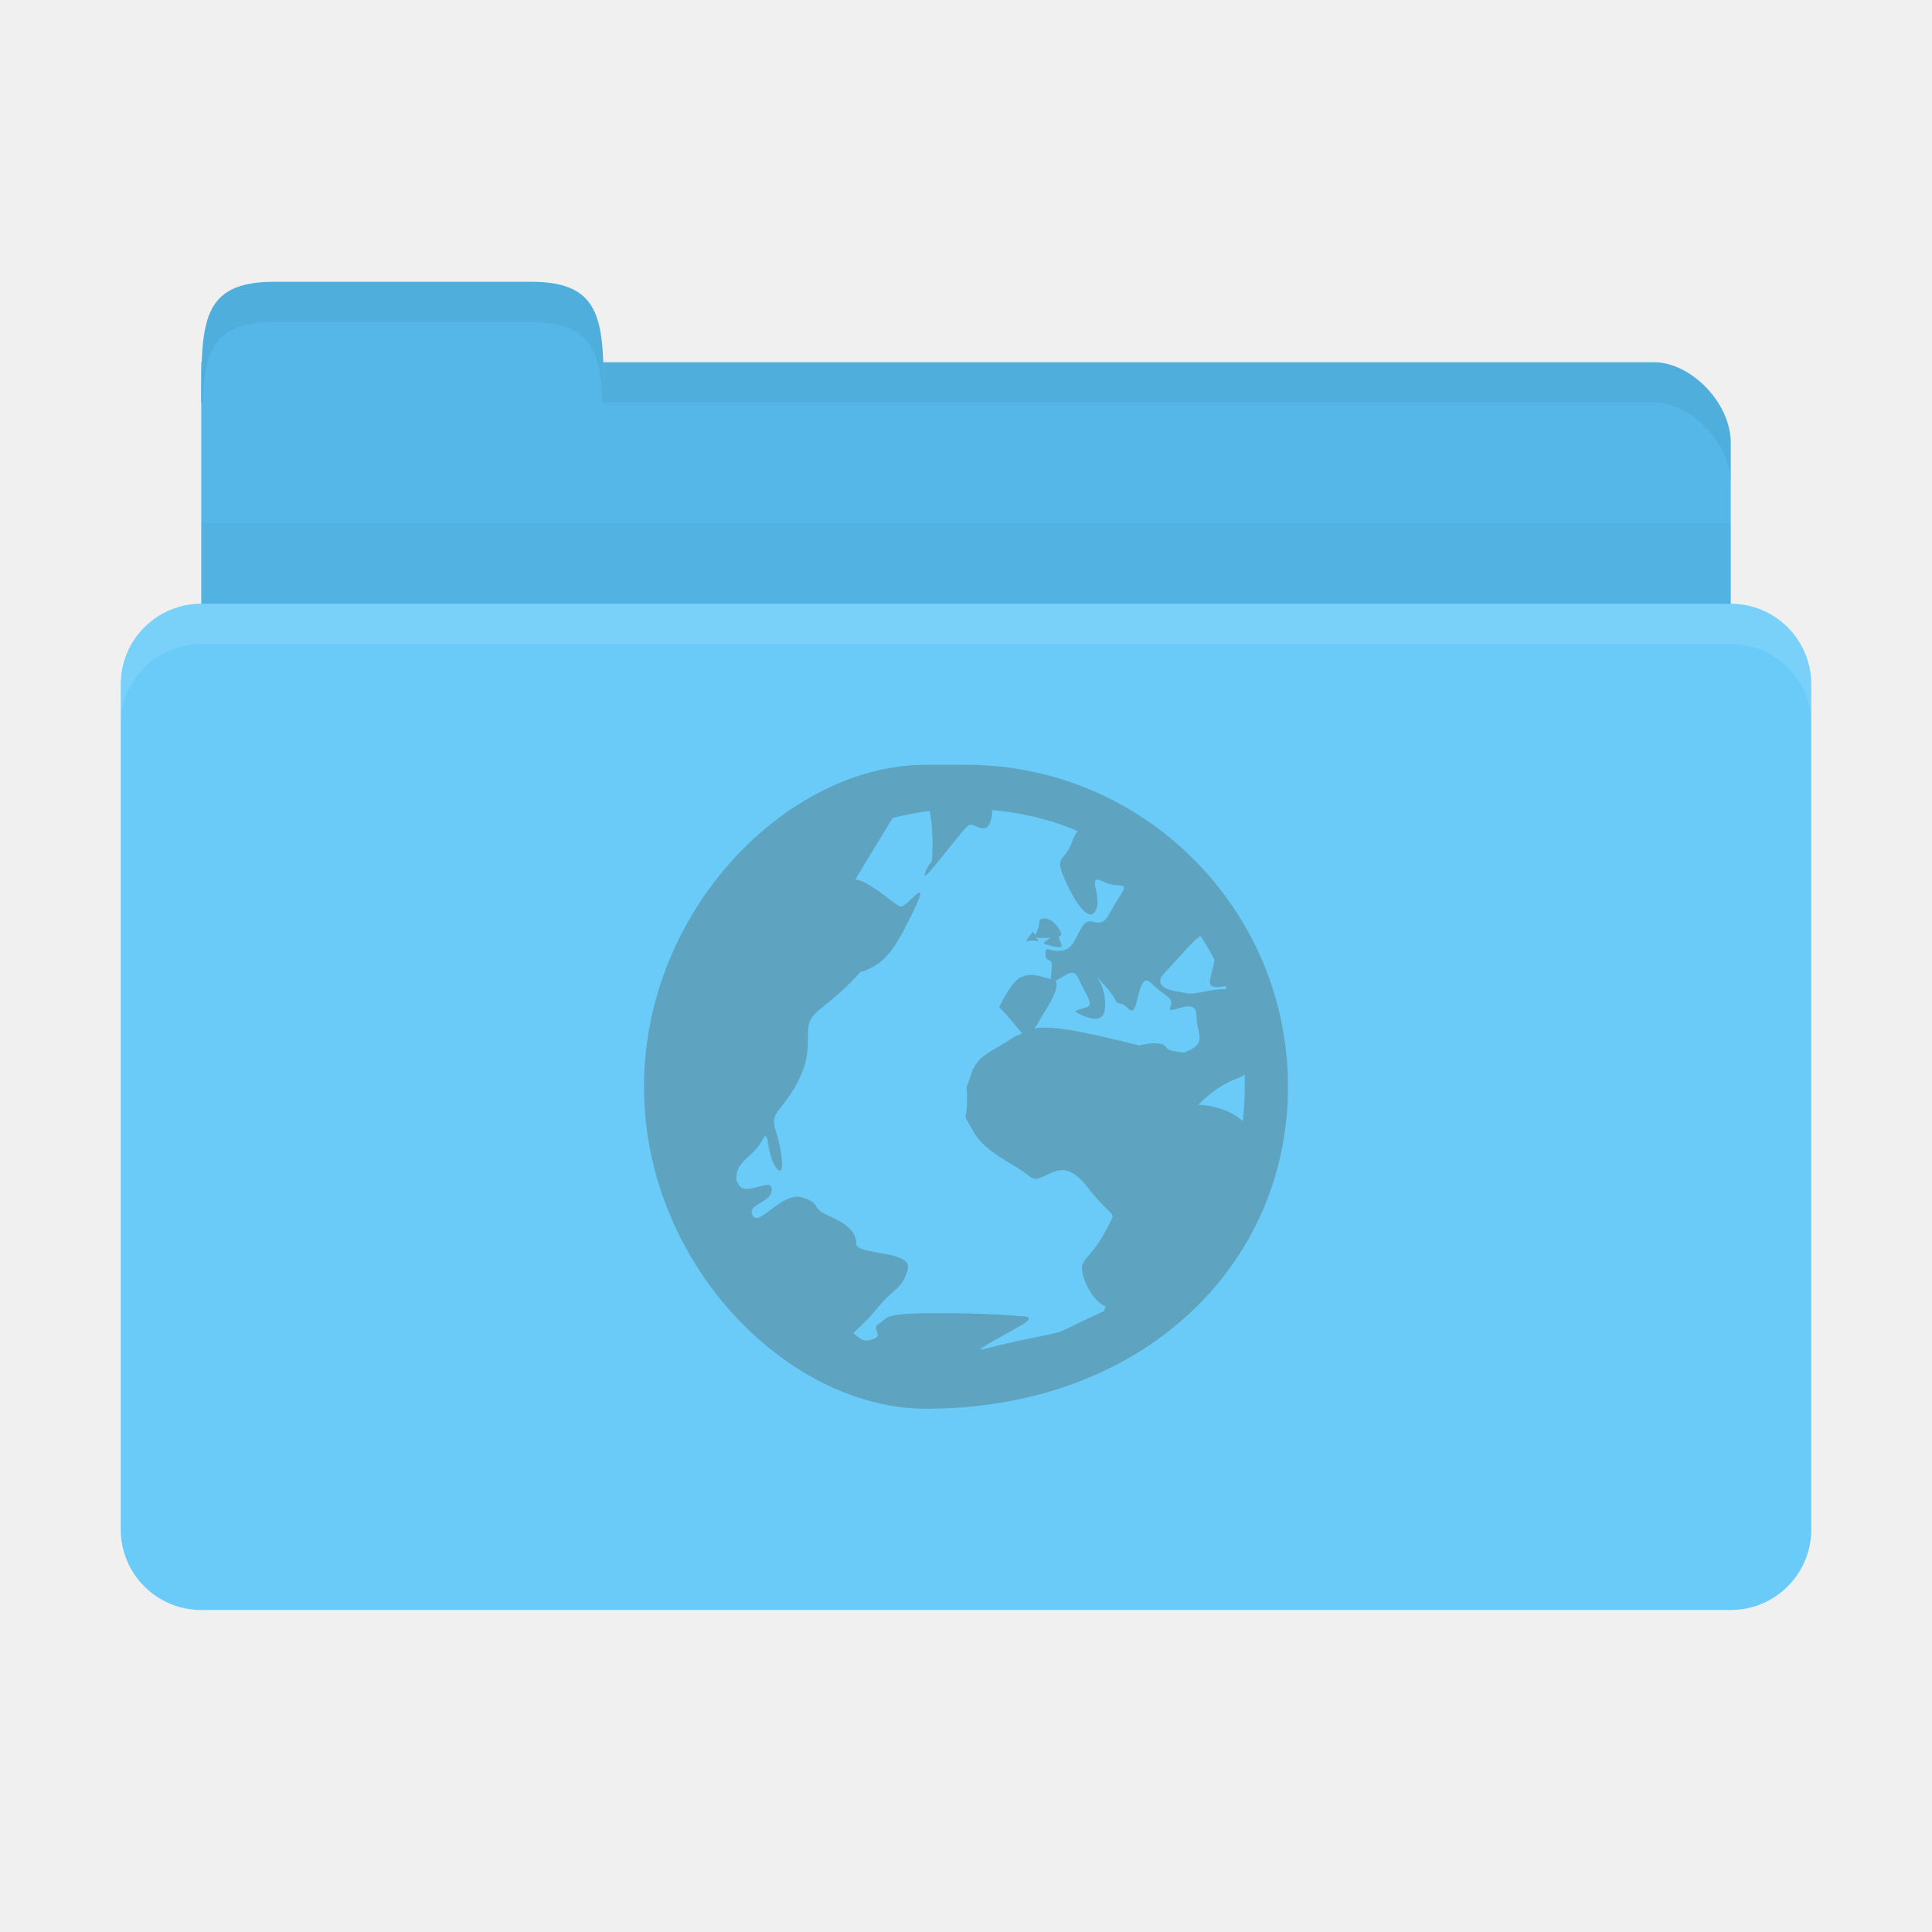
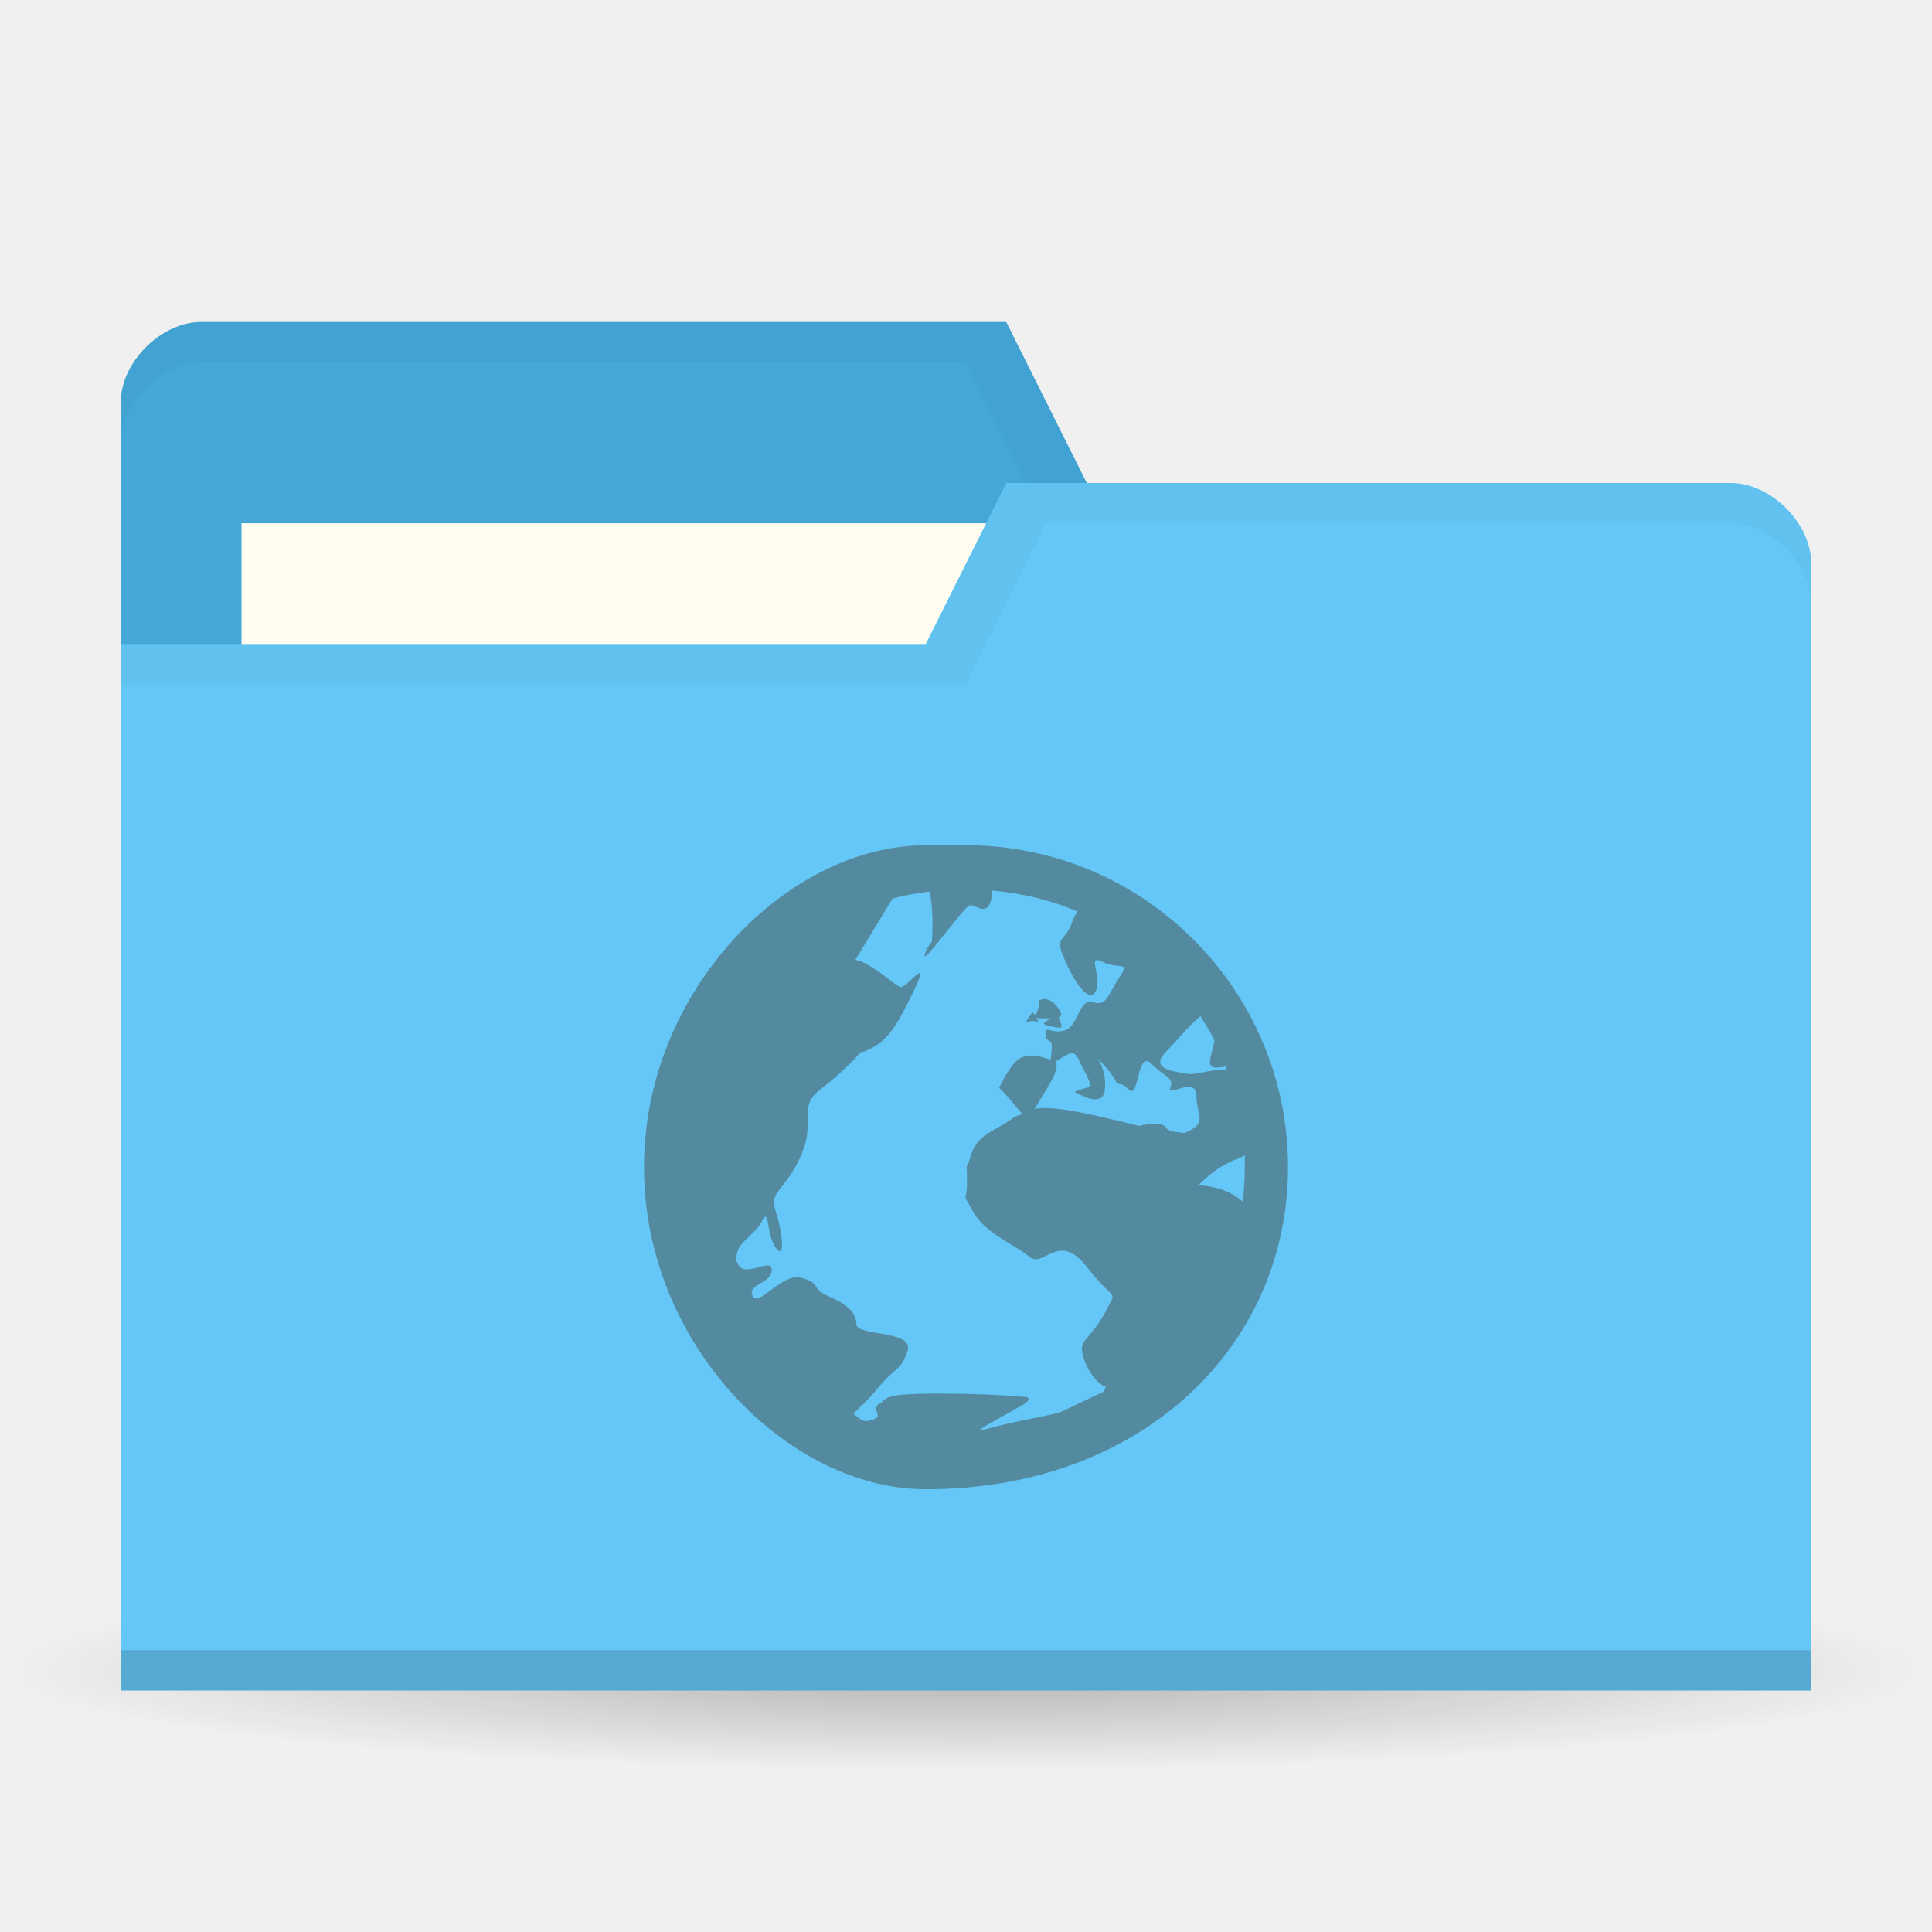
- <svg xmlns="http://www.w3.org/2000/svg" width="48" height="48" id="svg2" version="1.1">
-   <defs id="defs4" />
+ <svg xmlns="http://www.w3.org/2000/svg" xmlns:xlink="http://www.w3.org/1999/xlink" width="48" height="48" id="svg2" version="1.1">
+   <defs id="defs4">
+     <linearGradient id="linearGradient3855">
+       <stop style="stop-color:#000000;stop-opacity:1;" offset="0" id="stop3857" />
+       <stop style="stop-color:#000000;stop-opacity:0.294;" offset="1" id="stop3859" />
+     </linearGradient>
+     <linearGradient id="linearGradient3833">
+       <stop id="stop3835" offset="0" style="stop-color:#fdfeff;stop-opacity:1;" />
+       <stop id="stop3837" offset="1" style="stop-color:#dfe4e4;stop-opacity:1;" />
+     </linearGradient>
+     <linearGradient id="linearGradient3823">
+       <stop style="stop-color:#49b7ef;stop-opacity:1;" offset="0" id="stop3825" />
+       <stop style="stop-color:#1d8de2;stop-opacity:1;" offset="1" id="stop3827" />
+     </linearGradient>
+     <linearGradient id="linearGradient3956">
+       <stop style="stop-color:#f8f4e1;stop-opacity:1;" offset="0" id="stop3958" />
+       <stop style="stop-color:#eae5c8;stop-opacity:1;" offset="1" id="stop3960" />
+     </linearGradient>
+     <linearGradient id="linearGradient3915">
+       <stop style="stop-color:#f8f4e1;stop-opacity:1;" offset="0" id="stop3917" />
+       <stop style="stop-color:#ad9e57;stop-opacity:1;" offset="1" id="stop3919" />
+     </linearGradient>
+     <linearGradient id="linearGradient3861">
+       <stop style="stop-color:#000000;stop-opacity:1;" offset="0" id="stop3863" />
+       <stop style="stop-color:#000000;stop-opacity:0;" offset="1" id="stop3865" />
+     </linearGradient>
+     <linearGradient id="linearGradient3844">
+       <stop style="stop-color:#000000;stop-opacity:0.392;" offset="0" id="stop3846" />
+       <stop style="stop-color:#000000;stop-opacity:0;" offset="1" id="stop3848" />
+     </linearGradient>
+     <linearGradient id="linearGradient3810">
+       <stop style="stop-color:#f2c66f;stop-opacity:1;" offset="0" id="stop3812" />
+       <stop style="stop-color:#fbd68f;stop-opacity:1;" offset="1" id="stop3814" />
+     </linearGradient>
+     <linearGradient xlink:href="#linearGradient3810" id="linearGradient3816" x1="24" y1="1046.362" x2="24" y2="1014.362" gradientUnits="userSpaceOnUse" />
+     <radialGradient xlink:href="#linearGradient3844" id="radialGradient3850" cx="24.076" cy="41.383" fx="24.076" fy="41.383" r="21.076" gradientTransform="matrix(1,0,0,0.1130763,0,36.7037)" gradientUnits="userSpaceOnUse" />
+     <linearGradient xlink:href="#linearGradient3810" id="linearGradient3856" gradientUnits="userSpaceOnUse" x1="24" y1="1046.362" x2="24" y2="1014.362" gradientTransform="translate(0,-3)" />
+     <linearGradient xlink:href="#linearGradient3810" id="linearGradient3858" gradientUnits="userSpaceOnUse" x1="24" y1="1046.362" x2="24" y2="1014.362" gradientTransform="translate(0,-1004.362)" />
+     <linearGradient xlink:href="#linearGradient3861" id="linearGradient3867" x1="1.995" y1="28.562" x2="46.005" y2="28.562" gradientUnits="userSpaceOnUse" />
+     <linearGradient xlink:href="#linearGradient3915" id="linearGradient3921" x1="35" y1="8" x2="38" y2="5" gradientUnits="userSpaceOnUse" />
+     <linearGradient xlink:href="#linearGradient3915" id="linearGradient3933" gradientUnits="userSpaceOnUse" x1="35" y1="8" x2="38" y2="5" gradientTransform="matrix(1.043656,0,0,1.222222,26.3015,1003.251)" />
+     <linearGradient xlink:href="#linearGradient3915" id="linearGradient3954" x1="35" y1="11" x2="44" y2="5" gradientUnits="userSpaceOnUse" gradientTransform="translate(22,1004.362)" />
+     <linearGradient xlink:href="#linearGradient3823" id="linearGradient3829" x1="21" y1="14" x2="20" y2="24" gradientUnits="userSpaceOnUse" />
+     <linearGradient xlink:href="#linearGradient3833" id="linearGradient3839" gradientUnits="userSpaceOnUse" x1="21" y1="14" x2="20" y2="26" />
+     <linearGradient xlink:href="#linearGradient3855" id="linearGradient3862" x1="22" y1="15" x2="20" y2="30" gradientUnits="userSpaceOnUse" />
+   </defs>
+   <g id="layer3">
+     <path style="opacity:0.65;fill:url(#radialGradient3850);fill-opacity:1;stroke:none" id="path3842" d="m 45.151,41.383 a 21.076,2.383 0 1 1 -42.151,0 21.076,2.383 0 1 1 42.151,0 z" transform="matrix(1.138754,0,0,1.049028,-3.416261,-1.912073)" />
+   </g>
  <g id="layer1" transform="translate(0,-1004.362)">
-     <path style="fill:#54b7e7;fill-opacity:1;stroke:none" d="m 6.9,1013.362 34.2,0 c 0.9,0 1.9,1 1.9,2 l 0,4 c 0,1.108 -0.847,2 -1.9,2 l -34.2,0 c -1.053,0 -1.9,-0.892 -1.9,-2 l 0,-6 z" id="path3811" />
-     <path style="fill:#54b7e7;fill-opacity:1;stroke:none" d="m 5,1014.362 c 0,-2 1e-7,-3 1.818,-3 l 6.364,0 c 1.818,0 1.818,1 1.818,3 z" id="rect3760" />
-     <path style="opacity:0.03;fill:#000000;fill-opacity:1;stroke:none" d="m 5,1017.362 0,5 38,0 0,-5 z" id="path3807" />
-     <rect style="fill:#6acbf8;fill-opacity:1;stroke:none" id="rect2990" width="42" height="25" x="3" y="1019.362" rx="2" ry="2" />
-     <path style="opacity:0.05;fill:#000000;fill-opacity:1;stroke:none" d="m 15,1013.362 0,1 1.906,0 24.188,0 c 0.9,0 1.906,1 1.906,2 l 0,-1 c 0,-1 -1.006,-2 -1.906,-2 l -24.188,0 z" id="path3813" />
-     <path style="opacity:0.05;fill:#000000;fill-opacity:1;stroke:none" d="m 6.812,1011.362 c -1.818,0 -1.812,1 -1.812,3 l 0.031,0 c 0.053,-1.31 0.309,-2 1.781,-2 l 6.375,0 c 1.472,0 1.728,0.69 1.781,2 l 0.031,0 c 0,-2 0.006,-3 -1.812,-3 l -6.375,0 z" id="path3818" />
-     <path style="opacity:0.1;fill:#ffffff;fill-opacity:1;stroke:none" d="m 5,1019.362 c -1.108,0 -2,0.892 -2,2 l 0,1 c 0,-1.108 0.892,-2 2,-2 l 38,0 c 1.108,0 2,0.892 2,2 l 0,-1 c 0,-1.108 -0.892,-2 -2,-2 l -38,0 z" id="rect2991" />
-     <path id="path4139" d="m 23,1023.362 c -3.412,0 -7,3.588 -7,8 0,4.412 3.588,8 7,8 5.412,0 9,-3.588 9,-8 0,-4.412 -3.588,-8 -8,-8 z m 1.65,1.125 c 0.746,0.069 1.468,0.239 2.125,0.525 -0.051,0.063 -0.09,0.119 -0.125,0.225 -0.202,0.606 -0.504,0.317 -0.15,1.075 0.354,0.757 0.649,0.953 0.75,0.6 0.101,-0.353 -0.254,-0.852 0.15,-0.65 0.404,0.202 0.703,-0.055 0.4,0.4 -0.303,0.455 -0.296,0.701 -0.65,0.6 -0.354,-0.101 -0.346,0.599 -0.7,0.7 -0.354,0.101 -0.475,-0.152 -0.475,0.1 0,0.252 0.201,0.021 0.15,0.425 -0.015,0.124 -0.011,0.146 -0.025,0.2 -0.332,-0.095 -0.48,-0.148 -0.725,-0.051 -0.253,0.101 -0.55,0.75 -0.55,0.75 0.315,0.316 0.462,0.543 0.575,0.65 -0.071,0.035 -0.156,0.05 -0.225,0.1 -0.505,0.354 -0.898,0.42 -1.05,0.925 -0.152,0.505 -0.1,0.043 -0.1,0.65 0,0.606 -0.153,0.194 0.15,0.75 0.303,0.556 1.046,0.822 1.4,1.125 0.354,0.303 0.718,-0.659 1.425,0.25 0.707,0.909 0.753,0.545 0.5,1.05 -0.253,0.505 -0.499,0.673 -0.6,0.875 -0.101,0.202 0.196,0.899 0.55,1.05 0.007,0 0.017,0 0.025,0 -0.019,0.043 -0.031,0.082 -0.05,0.125 -0.458,0.208 -1.019,0.495 -1.125,0.525 -0.25,0.072 -1.132,0.221 -1.775,0.4 -0.08,0.023 -0.144,0.023 -0.175,0.026 0.08,-0.087 0.712,-0.417 1.025,-0.6 0.429,-0.251 -0.025,-0.225 -0.025,-0.225 0,0 -0.682,-0.076 -2.075,-0.076 -0.696,0 -0.998,0.031 -1.15,0.076 -0.076,0.023 -0.113,0.045 -0.15,0.075 -0.037,0.031 -0.062,0.064 -0.125,0.1 -0.25,0.143 0.146,0.293 -0.175,0.4 -0.241,0.08 -0.269,0 -0.475,-0.151 0.147,-0.146 0.35,-0.322 0.6,-0.625 0.455,-0.55 0.598,-0.45 0.75,-0.95 0.152,-0.5 -1.275,-0.35 -1.275,-0.65 0,-0.3 -0.245,-0.5 -0.7,-0.7 -0.455,-0.2 -0.145,-0.3 -0.65,-0.45 -0.505,-0.149 -1.073,0.75 -1.225,0.45 -0.152,-0.3 0.475,-0.3 0.475,-0.65 0,-0.342 -0.72,0.258 -0.85,-0.175 -0.003,-0.016 -0.022,-0.016 -0.025,-0.026 -0.013,-0.063 -0.004,-0.1 0,-0.149 0.032,-0.36 0.448,-0.5 0.625,-0.85 0.202,-0.4 0.097,0.3 0.35,0.65 0.253,0.35 0.152,-0.45 0,-0.9 -0.152,-0.45 0.096,-0.45 0.45,-1.05 0.354,-0.6 0.35,-0.95 0.35,-1.4 0,-0.45 0.245,-0.5 0.75,-0.95 0.231,-0.206 0.413,-0.386 0.55,-0.55 0.033,-0.016 0.067,-0.016 0.1,-0.026 0.536,-0.214 0.761,-0.536 1.225,-1.5 0.464,-0.964 -0.182,-0.064 -0.325,-0.1 -0.143,-0.035 -0.35,-0.289 -0.85,-0.575 -0.103,-0.059 -0.195,-0.087 -0.275,-0.099 l 0.925,-1.525 c 0.296,-0.08 0.614,-0.135 0.925,-0.175 0.114,0.647 0.05,1.25 0.05,1.25 0,0 -0.175,0.207 -0.175,0.35 0,0.143 0.957,-1.179 1.1,-1.25 0.143,-0.072 0.504,0.379 0.575,-0.3 0.004,-0.039 -0.004,-0.04 0,-0.075 z m 1.35,2.7 c -0.051,-0.016 -0.112,-10e-5 -0.175,0.026 0,0.177 -0.068,0.305 -0.1,0.375 -0.019,-0.032 -0.075,-0.075 -0.075,-0.075 -0.076,0.14 -0.239,0.263 -0.075,0.225 0.164,-0.037 0.289,0.064 0.175,-0.075 -0.022,-0.026 -0.012,-0.015 -0.025,-0.026 0.021,0.016 0.062,0.026 0.15,0.026 0.099,0 0.153,0 0.225,0 -0.122,0.09 -0.255,0.128 -0.075,0.175 0.24,0.063 0.35,0.076 0.35,0.026 0,-0.05 -0.075,-0.225 -0.075,-0.225 0.047,-0.019 0.09,-0.043 0.05,-0.125 -0.076,-0.151 -0.196,-0.301 -0.35,-0.325 z m 3.825,0.425 c 0.125,0.194 0.245,0.394 0.35,0.6 -0.07,0.403 -0.246,0.675 0.05,0.675 0.083,0 0.157,-0.018 0.225,-0.026 0.009,0.024 0.016,0.051 0.025,0.075 -0.505,0 -0.747,0.151 -1,0.1 -0.253,-0.051 -0.955,-0.096 -0.5,-0.55 0.266,-0.266 0.598,-0.688 0.85,-0.875 z m -3.15,0.925 c 0.047,0.015 0.087,0.063 0.125,0.149 0.152,0.354 0.402,0.65 0.2,0.7 -0.202,0.05 -0.3,0.1 -0.3,0.1 0,0 0.699,0.455 0.75,-0.05 0.051,-0.505 -0.2,-0.8 -0.2,-0.8 0,0 0.349,0.348 0.45,0.55 0.101,0.202 0.097,0 0.35,0.25 0.253,0.252 0.196,-1.004 0.55,-0.65 0.354,0.353 0.576,0.347 0.475,0.6 -0.101,0.252 0.65,-0.305 0.65,0.2 0,0.487 0.311,0.684 -0.3,0.925 -0.231,-0.016 -0.414,-0.055 -0.45,-0.125 -0.101,-0.202 -0.675,-0.05 -0.675,-0.05 -1.511,-0.378 -2.167,-0.497 -2.6,-0.425 0.008,-0.016 0.016,-0.016 0.025,-0.026 0.221,-0.398 0.637,-0.951 0.5,-1.15 0.193,-0.111 0.344,-0.233 0.45,-0.2 z m 4.25,2.525 c 0.004,0.101 0,0.198 0,0.3 0,0.284 -0.017,0.575 -0.05,0.85 -0.454,-0.404 -1.1,-0.4 -1.1,-0.4 0,0 0.394,-0.448 0.95,-0.65 0.069,-0.026 0.144,-0.059 0.2,-0.1 z" style="line-height:normal;opacity:0.25;color:#000000;fill:#3c2f1b;fill-opacity:1" />
+     <path id="path3029" d="m 3,1014.362 0,28 42,0 0,-14 -2,-12 -16,0 -2,-4 -20,0 c -1,0 -2,1 -2,2 z" style="fill:#44a7d7;fill-opacity:1;stroke:none" />
+     <rect style="fill:#fffdf0;fill-opacity:1;stroke:none" id="rect3799" width="21" height="8" x="6" y="1017.362" />
+     <path style="fill:#000000;fill-opacity:1;stroke:none;opacity:0.03" d="M 5,8 C 4,8 3,9 3,10 l 0,1 C 3,10 4,9 5,9 l 19,0 2,4 17,0 2,12 0,-1 -2,-12 -16,0 -2,-4 z" transform="translate(0,1004.362)" id="path3810" />
+     <path style="fill:#64c7f7;fill-opacity:1;stroke:none" d="m 45,1018.362 0,28 -42,0 0,-26 20,0 2,-4 18,0 c 1,0 2,1 2,2 z" id="rect2987" />
+     <path id="path3794" d="m 3,1045.362 0,1 42,0 0,-1 z" style="opacity:0.15;fill:#000000;fill-opacity:1;stroke:none" />
+     <path style="fill:none;stroke:none;stroke-width:1px;stroke-linecap:butt;stroke-linejoin:miter;stroke-opacity:1;fill-opacity:1" d="m 25,13 -5,3 3,0 z" id="path3801" transform="translate(0,1004.362)" />
+     <path style="opacity:0.03;fill:#000000;fill-opacity:1;stroke:none" d="m 25,12 -2,4 -20,0 0,1 21,0 2,-4 17,0 c 1,0 2,1 2,2 l 0,-1 c 0,-1 -1,-2 -2,-2 z" transform="translate(0,1004.362)" id="path3805" />
+     <path id="path4139" d="m 23,1025.362 c -3.412,0 -7,3.588 -7,8 0,4.412 3.588,8 7,8 5.412,0 9,-3.588 9,-8 0,-4.412 -3.588,-8 -8,-8 z m 1.65,1.125 c 0.746,0.069 1.468,0.239 2.125,0.525 -0.051,0.063 -0.09,0.119 -0.125,0.225 -0.202,0.606 -0.504,0.317 -0.15,1.075 0.354,0.757 0.649,0.953 0.75,0.6 0.101,-0.353 -0.254,-0.852 0.15,-0.65 0.404,0.202 0.703,-0.055 0.4,0.4 -0.303,0.455 -0.296,0.701 -0.65,0.6 -0.354,-0.101 -0.346,0.599 -0.7,0.7 -0.354,0.101 -0.475,-0.152 -0.475,0.1 0,0.252 0.201,0.021 0.15,0.425 -0.015,0.124 -0.011,0.146 -0.025,0.2 -0.332,-0.095 -0.48,-0.148 -0.725,-0.051 -0.253,0.101 -0.55,0.75 -0.55,0.75 0.315,0.316 0.462,0.543 0.575,0.65 -0.071,0.035 -0.156,0.05 -0.225,0.1 -0.505,0.354 -0.898,0.42 -1.05,0.925 -0.152,0.505 -0.1,0.043 -0.1,0.65 0,0.606 -0.153,0.194 0.15,0.75 0.303,0.556 1.046,0.822 1.4,1.125 0.354,0.303 0.718,-0.659 1.425,0.25 0.707,0.909 0.753,0.545 0.5,1.05 -0.253,0.505 -0.499,0.673 -0.6,0.875 -0.101,0.202 0.196,0.899 0.55,1.05 0.007,0 0.017,0 0.025,0 -0.019,0.043 -0.031,0.082 -0.05,0.125 -0.458,0.208 -1.019,0.495 -1.125,0.525 -0.25,0.072 -1.132,0.221 -1.775,0.4 -0.08,0.023 -0.144,0.023 -0.175,0.026 0.08,-0.087 0.712,-0.417 1.025,-0.6 0.429,-0.251 -0.025,-0.225 -0.025,-0.225 0,0 -0.682,-0.076 -2.075,-0.076 -0.696,0 -0.998,0.031 -1.15,0.076 -0.076,0.023 -0.113,0.045 -0.15,0.075 -0.037,0.031 -0.062,0.064 -0.125,0.1 -0.25,0.143 0.146,0.293 -0.175,0.4 -0.241,0.08 -0.269,0 -0.475,-0.151 0.147,-0.146 0.35,-0.322 0.6,-0.625 0.455,-0.55 0.598,-0.45 0.75,-0.95 0.152,-0.5 -1.275,-0.35 -1.275,-0.65 0,-0.3 -0.245,-0.5 -0.7,-0.7 -0.455,-0.2 -0.145,-0.3 -0.65,-0.45 -0.505,-0.149 -1.073,0.75 -1.225,0.45 -0.152,-0.3 0.475,-0.3 0.475,-0.65 0,-0.342 -0.72,0.258 -0.85,-0.175 -0.003,-0.016 -0.022,-0.016 -0.025,-0.026 -0.013,-0.063 -0.004,-0.1 0,-0.149 0.032,-0.36 0.448,-0.5 0.625,-0.85 0.202,-0.4 0.097,0.3 0.35,0.65 0.253,0.35 0.152,-0.45 0,-0.9 -0.152,-0.45 0.096,-0.45 0.45,-1.05 0.354,-0.6 0.35,-0.95 0.35,-1.4 0,-0.45 0.245,-0.5 0.75,-0.95 0.231,-0.206 0.413,-0.386 0.55,-0.55 0.033,-0.016 0.067,-0.016 0.1,-0.026 0.536,-0.214 0.761,-0.536 1.225,-1.5 0.464,-0.964 -0.182,-0.064 -0.325,-0.1 -0.143,-0.035 -0.35,-0.289 -0.85,-0.575 -0.103,-0.059 -0.195,-0.087 -0.275,-0.099 l 0.925,-1.525 c 0.296,-0.08 0.614,-0.135 0.925,-0.175 0.114,0.647 0.05,1.25 0.05,1.25 0,0 -0.175,0.207 -0.175,0.35 0,0.143 0.957,-1.179 1.1,-1.25 0.143,-0.072 0.504,0.379 0.575,-0.3 0.004,-0.039 -0.004,-0.04 0,-0.075 z m 1.35,2.7 c -0.051,-0.016 -0.112,-10e-5 -0.175,0.026 0,0.177 -0.068,0.305 -0.1,0.375 -0.019,-0.032 -0.075,-0.075 -0.075,-0.075 -0.076,0.14 -0.239,0.263 -0.075,0.225 0.164,-0.037 0.289,0.064 0.175,-0.075 -0.022,-0.026 -0.012,-0.015 -0.025,-0.026 0.021,0.016 0.062,0.026 0.15,0.026 0.099,0 0.153,0 0.225,0 -0.122,0.09 -0.255,0.128 -0.075,0.175 0.24,0.063 0.35,0.076 0.35,0.026 0,-0.05 -0.075,-0.225 -0.075,-0.225 0.047,-0.019 0.09,-0.043 0.05,-0.125 -0.076,-0.151 -0.196,-0.301 -0.35,-0.325 z m 3.825,0.425 c 0.125,0.194 0.245,0.394 0.35,0.6 -0.07,0.403 -0.246,0.675 0.05,0.675 0.083,0 0.157,-0.018 0.225,-0.026 0.009,0.024 0.016,0.051 0.025,0.075 -0.505,0 -0.747,0.151 -1,0.1 -0.253,-0.051 -0.955,-0.096 -0.5,-0.55 0.266,-0.266 0.598,-0.688 0.85,-0.875 z m -3.15,0.925 c 0.047,0.015 0.087,0.063 0.125,0.149 0.152,0.354 0.402,0.65 0.2,0.7 -0.202,0.05 -0.3,0.1 -0.3,0.1 0,0 0.699,0.455 0.75,-0.05 0.051,-0.505 -0.2,-0.8 -0.2,-0.8 0,0 0.349,0.348 0.45,0.55 0.101,0.202 0.097,0 0.35,0.25 0.253,0.252 0.196,-1.004 0.55,-0.65 0.354,0.353 0.576,0.347 0.475,0.6 -0.101,0.252 0.65,-0.305 0.65,0.2 0,0.487 0.311,0.684 -0.3,0.925 -0.231,-0.016 -0.414,-0.055 -0.45,-0.125 -0.101,-0.202 -0.675,-0.05 -0.675,-0.05 -1.511,-0.378 -2.167,-0.497 -2.6,-0.425 0.008,-0.016 0.016,-0.016 0.025,-0.026 0.221,-0.398 0.637,-0.951 0.5,-1.15 0.193,-0.111 0.344,-0.233 0.45,-0.2 z m 4.25,2.525 c 0.004,0.101 0,0.198 0,0.3 0,0.284 -0.017,0.575 -0.05,0.85 -0.454,-0.404 -1.1,-0.4 -1.1,-0.4 0,0 0.394,-0.448 0.95,-0.65 0.069,-0.026 0.144,-0.059 0.2,-0.1 z" style="line-height:normal;opacity:0.4;color:#000000;fill:#3c2f1b;fill-opacity:1" />
  </g>
</svg>
